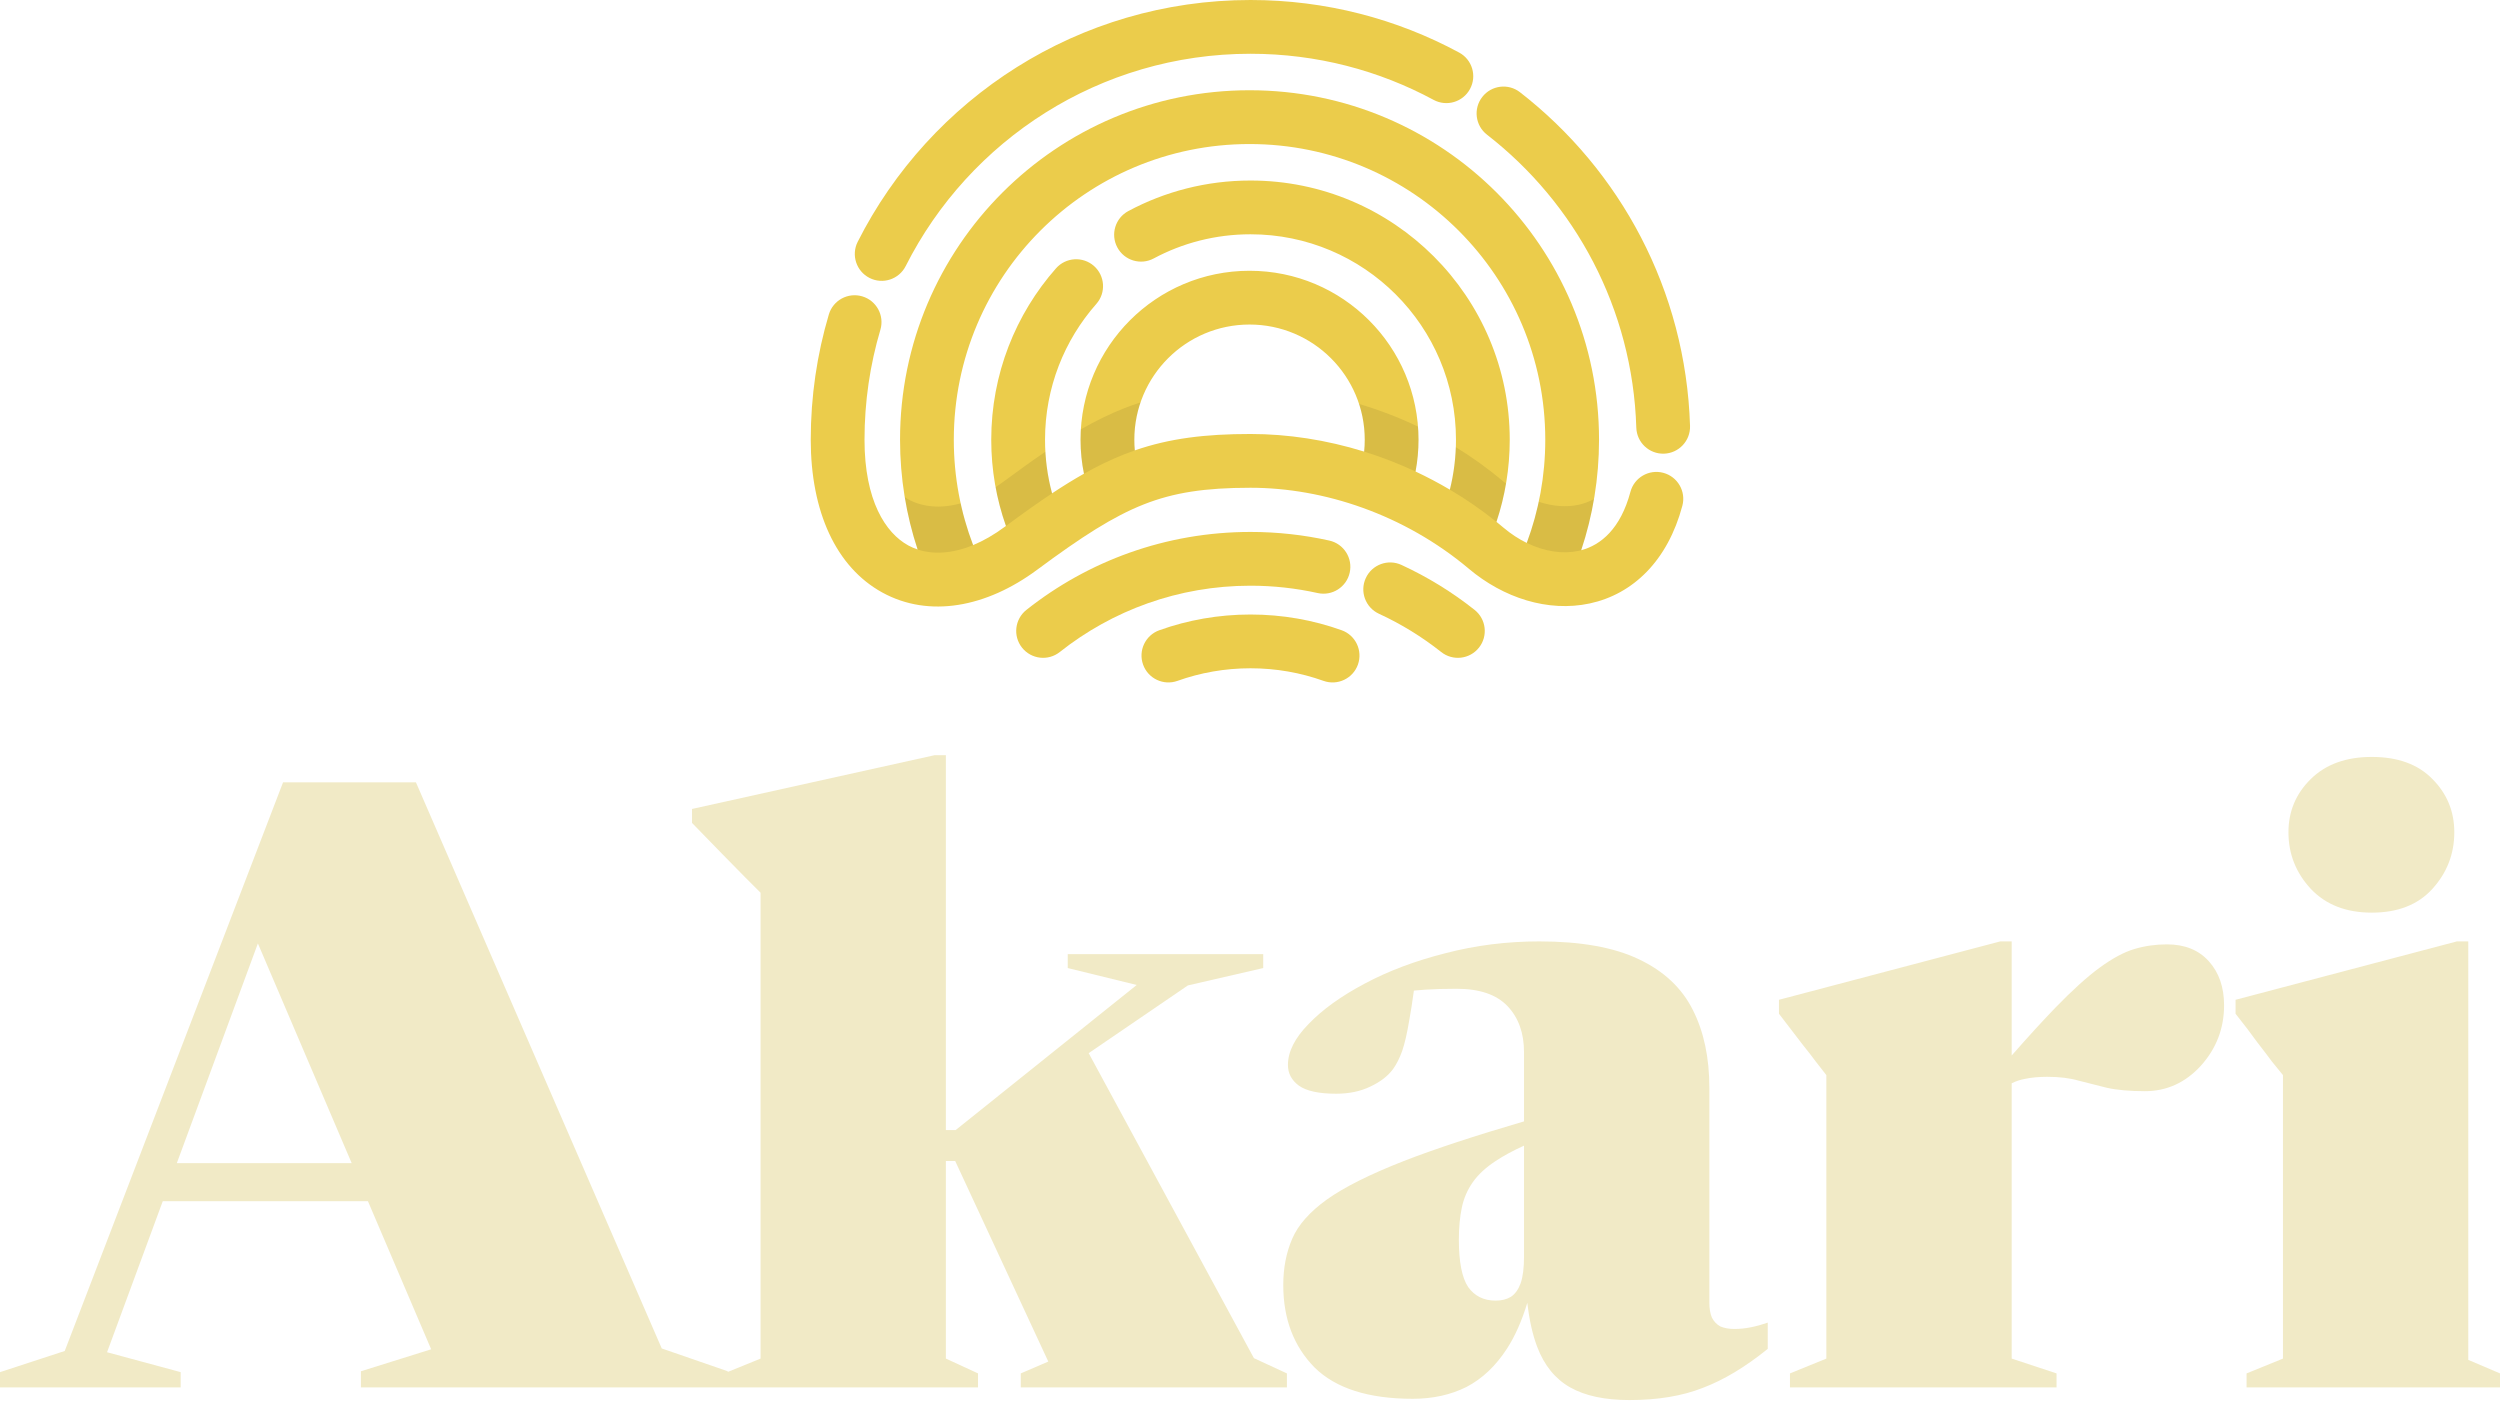
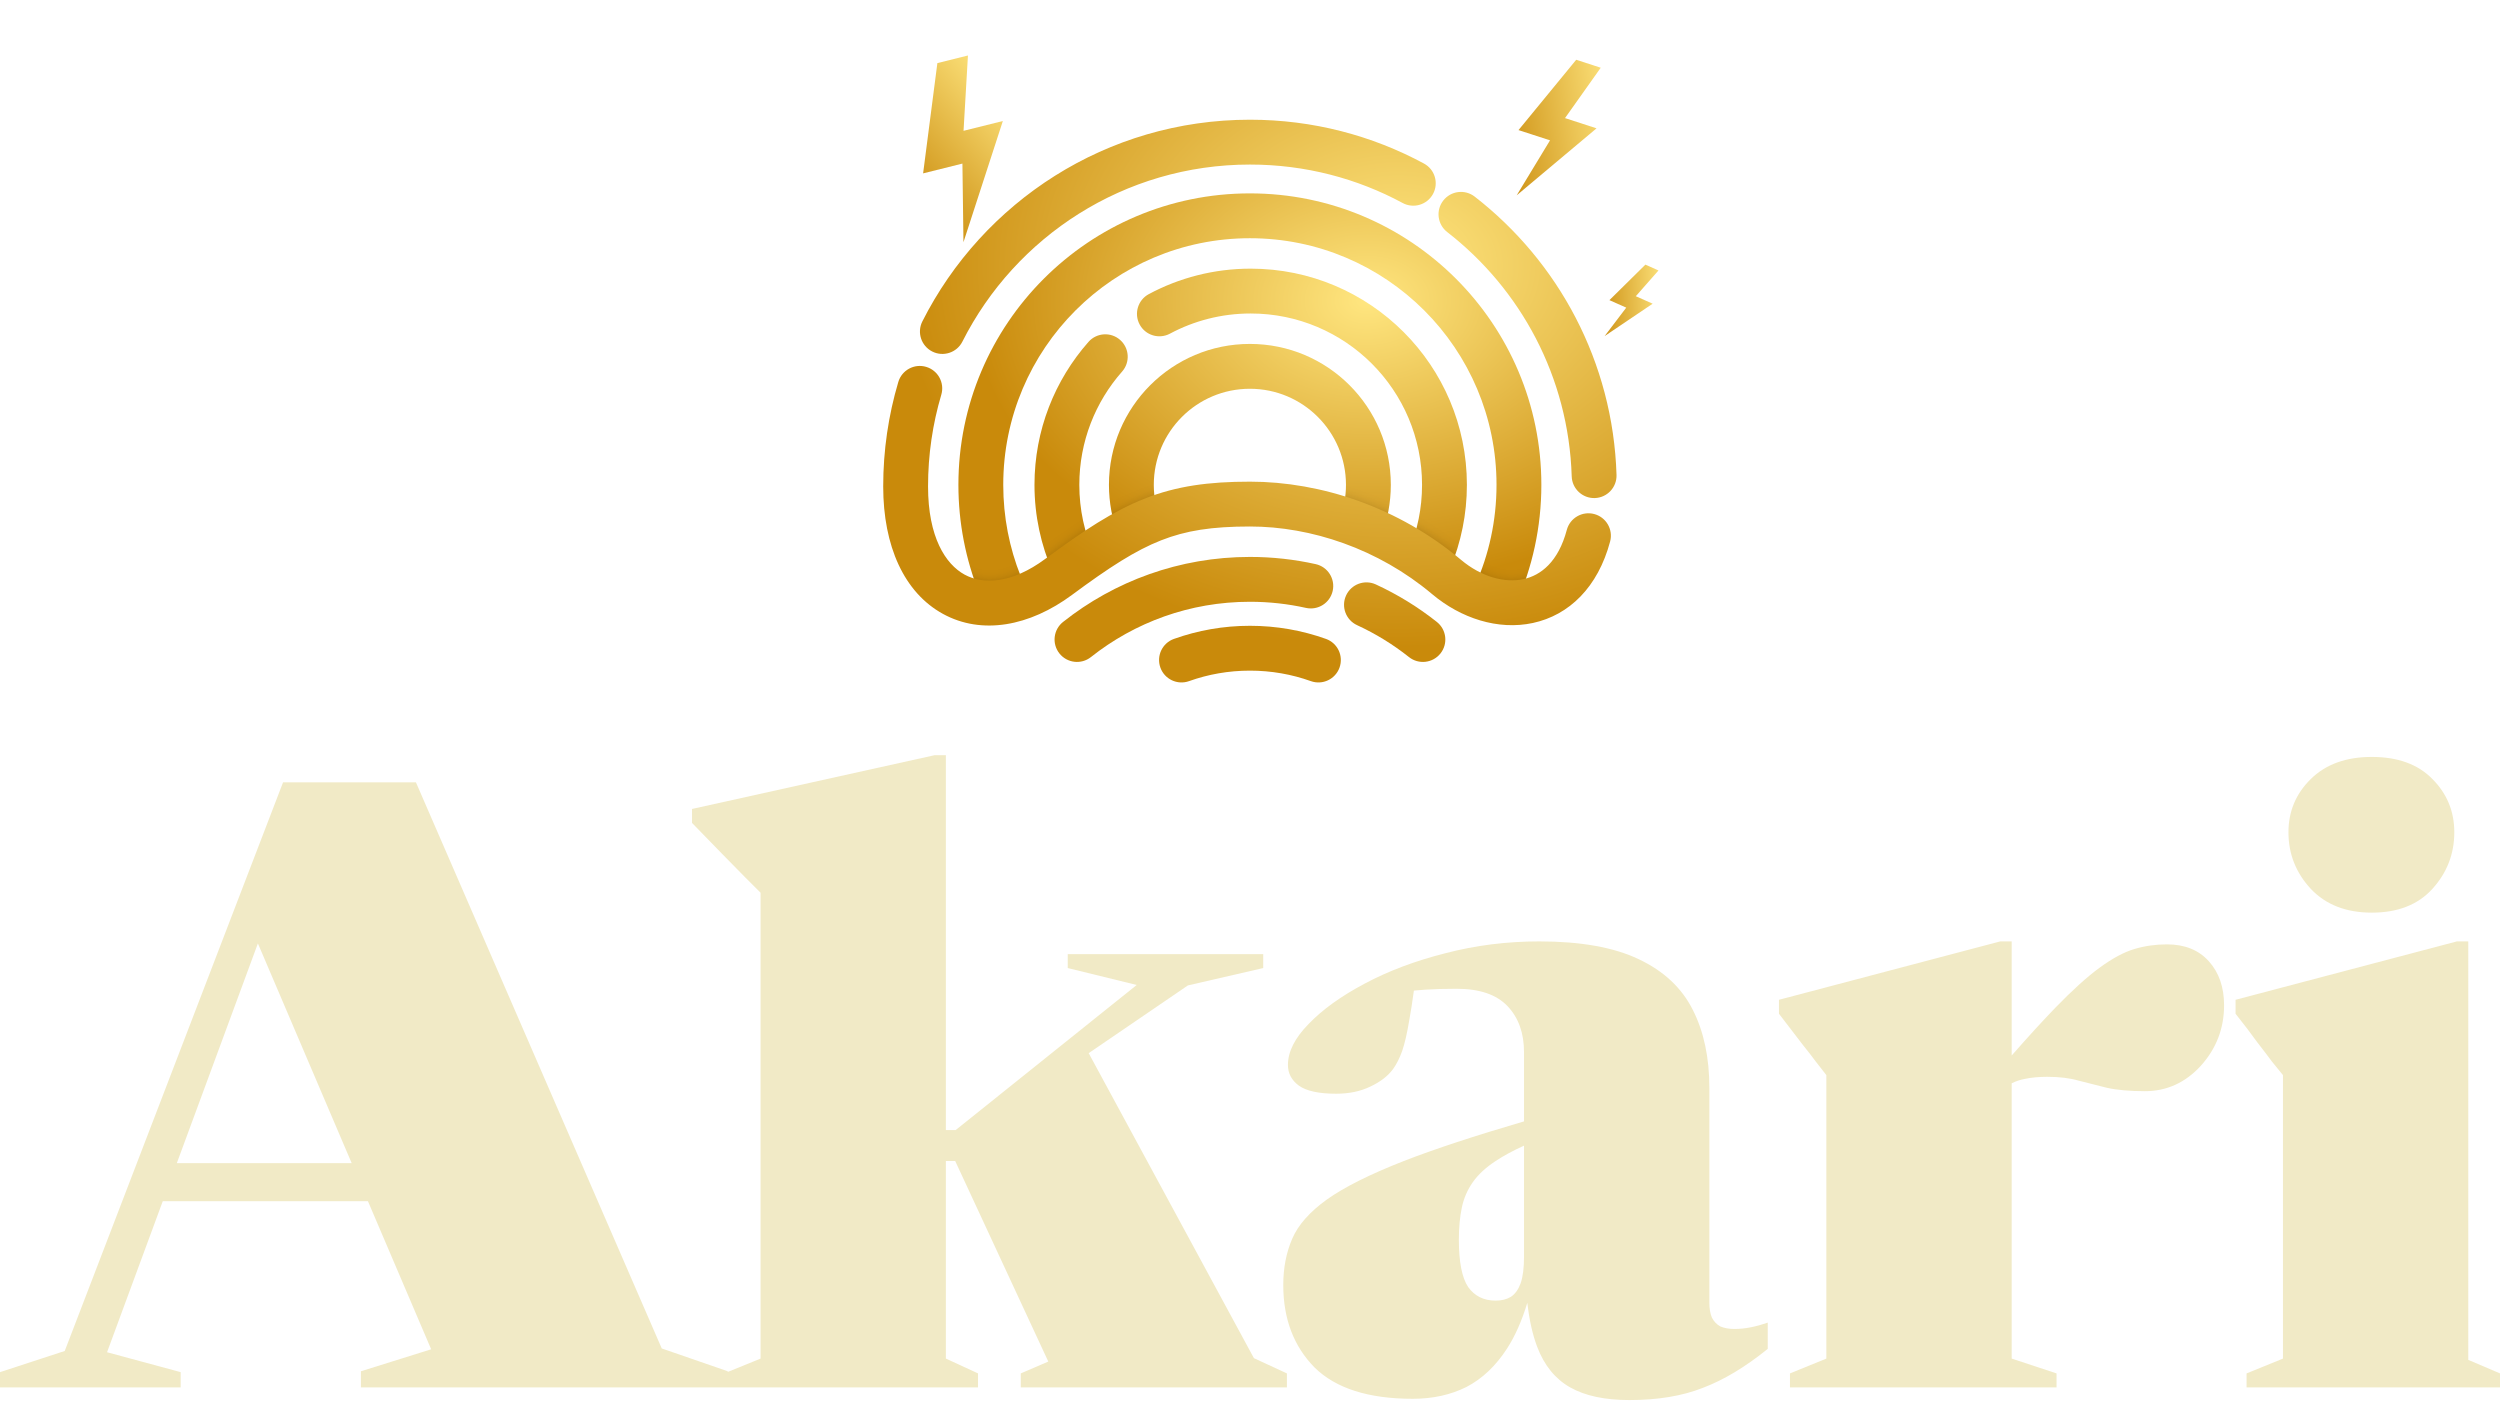
<svg xmlns="http://www.w3.org/2000/svg" preserveAspectRatio="none" overflow="visible" style="display: block;" width="89.282" height="50" viewBox="0 0 89.282 50" fill="none">
+   <defs>
+     <filter id="lift" x="-5%" y="-5%" width="110%" height="110%">
+       <feGaussianBlur stdDeviation="7" />
+     </filter>
+     <linearGradient id="touches-touch" x1="1" y1="0" x2="0" y2="1">
+       <stop stop-color="#FFE680" />
+       <stop offset="1" stop-color="#C98A0B" />
+     </linearGradient>
+     <radialGradient id="inside-paint1_radial_222_49" cx="0" cy="0" r="1" gradientTransform="matrix(-233.461 219.676 -308.502 -166.241 399.524 104.89)" gradientUnits="userSpaceOnUse">
+       <stop stop-color="#FFE680" />
+       <stop offset="1" stop-color="#C98A0B" />
+     </radialGradient>
+     <radialGradient id="inside-paint3_radial_222_49" cx="0" cy="0" r="1" gradientTransform="matrix(-233.461 219.676 -308.502 -166.241 399.524 104.89)" gradientUnits="userSpaceOnUse">
+       <stop stop-color="#FFE680" />
+       <stop offset="1" stop-color="#C98A0B" />
+     </radialGradient>
+     <radialGradient id="inside-paint5_radial_222_49" cx="0" cy="0" r="1" gradientTransform="matrix(-233.461 219.676 -308.502 -166.241 399.524 104.89)" gradientUnits="userSpaceOnUse">
+       <stop stop-color="#FFE680" />
+       <stop offset="1" stop-color="#C98A0B" />
+     </radialGradient>
+     <radialGradient id="inside-paint7_radial_222_49" cx="0" cy="0" r="1" gradientTransform="matrix(-233.461 219.676 -308.502 -166.241 399.524 104.89)" gradientUnits="userSpaceOnUse">
+       <stop stop-color="#FFE680" />
+       <stop offset="1" stop-color="#C98A0B" />
+     </radialGradient>
+     <clipPath id="under-outline">
+       <path d="M284.878 0C442.212 0 569.756 127.544 569.756 284.878C569.756 326.208 560.941 365.539 545.067 401.043L505.056 383.154C518.463 353.168 525.928 319.924 525.928 284.878C525.928 151.749 418.006 43.827 284.878 43.827C151.749 43.827 43.827 151.749 43.827 284.878C43.827 316.365 49.853 346.391 60.795 373.905L66.77 387.685L26.825 405.707C24.475 400.696 22.266 395.605 20.204 390.439C7.162 357.765 0 322.131 0 284.878C0 127.544 127.544 0 284.878 0Z" transform="translate(227 293)" />
+       <path d="M127.128 145.162C135.133 136.085 148.98 135.217 158.057 143.222C167.134 151.227 168.004 165.075 159.998 174.152C133.954 203.683 118.177 242.411 118.177 284.878C118.177 308.926 123.232 331.735 132.316 352.347C137.197 363.422 132.176 376.356 121.101 381.237C110.026 386.118 97.091 381.097 92.211 370.022C80.719 343.947 74.35 315.127 74.35 284.878C74.35 231.332 94.295 182.392 127.128 145.162Z" transform="translate(227 293)" />
+       <path d="M285.661 73.567C402.364 73.567 496.971 168.174 496.971 284.878C496.971 313.612 491.224 341.059 480.796 366.09C476.141 377.262 463.311 382.545 452.139 377.891C440.968 373.237 435.685 360.407 440.339 349.236C448.582 329.451 453.144 307.725 453.144 284.878C453.144 192.38 378.159 117.395 285.661 117.395C257.096 117.395 230.262 124.528 206.778 137.092C196.107 142.801 182.828 138.779 177.119 128.108C171.409 117.437 175.432 104.157 186.103 98.448C215.79 82.564 249.707 73.567 285.661 73.567Z" transform="translate(227 293)" />
+       <path d="M284.878 147.135C360.951 147.135 422.621 208.804 422.621 284.878C422.621 302.22 419.405 318.863 413.518 334.207L372.599 318.508C376.594 308.096 378.794 296.769 378.794 284.878C378.794 233.01 336.746 190.962 284.878 190.962C233.01 190.962 190.962 233.01 190.962 284.878C190.962 296.769 193.162 308.096 197.157 318.508L156.237 334.207C150.351 318.863 147.135 302.22 147.135 284.878C147.135 208.804 208.804 147.135 284.878 147.135Z" transform="translate(227 293)" />
+     </clipPath>
+     <radialGradient id="outline-paint1_radial_222_50" cx="0" cy="0" r="1" gradientTransform="matrix(-293.684 297.805 -388.082 -225.366 502.584 142.195)" gradientUnits="userSpaceOnUse">
+       <stop stop-color="#FFE680" />
+       <stop offset="1" stop-color="#C98A0B" />
+     </radialGradient>
+     <radialGradient id="outline-paint3_radial_222_50" cx="0" cy="0" r="1" gradientTransform="matrix(-293.684 297.805 -388.082 -225.366 502.584 142.195)" gradientUnits="userSpaceOnUse">
+       <stop stop-color="#FFE680" />
+       <stop offset="1" stop-color="#C98A0B" />
+     </radialGradient>
+     <radialGradient id="outline-paint5_radial_222_50" cx="0" cy="0" r="1" gradientTransform="matrix(-293.684 297.805 -388.082 -225.366 502.584 142.195)" gradientUnits="userSpaceOnUse">
+       <stop stop-color="#FFE680" />
+       <stop offset="1" stop-color="#C98A0B" />
+     </radialGradient>
+     <radialGradient id="outline-paint7_radial_222_50" cx="0" cy="0" r="1" gradientTransform="matrix(-293.684 297.805 -388.082 -225.366 502.584 142.195)" gradientUnits="userSpaceOnUse">
+       <stop stop-color="#FFE680" />
+       <stop offset="1" stop-color="#C98A0B" />
+     </radialGradient>
+     <radialGradient id="outline-paint9_radial_222_50" cx="0" cy="0" r="1" gradientTransform="matrix(-293.684 297.805 -388.082 -225.366 502.584 142.195)" gradientUnits="userSpaceOnUse">
+       <stop stop-color="#FFE680" />
+       <stop offset="1" stop-color="#C98A0B" />
+     </radialGradient>
+     <radialGradient id="outline-paint11_radial_222_50" cx="0" cy="0" r="1" gradientTransform="matrix(-293.684 297.805 -388.082 -225.366 502.584 142.195)" gradientUnits="userSpaceOnUse">
+       <stop stop-color="#FFE680" />
+       <stop offset="1" stop-color="#C98A0B" />
+     </radialGradient>
+   </defs>
  <g id="akari-logo">
-     <g id="akari-print">
-       <g id="Union">
-         <path d="M44.659 21.946C45.799 21.946 46.895 22.143 47.913 22.507C48.413 22.686 48.673 23.235 48.495 23.735C48.316 24.234 47.767 24.494 47.267 24.316C46.453 24.025 45.575 23.866 44.659 23.866C43.742 23.866 42.864 24.025 42.05 24.316C41.551 24.494 41.001 24.234 40.823 23.735C40.644 23.235 40.904 22.686 41.404 22.507C42.422 22.143 43.518 21.946 44.659 21.946Z" fill="#EBCC4B" />
-         <path d="M44.659 18.997C45.624 18.997 46.566 19.103 47.473 19.305C47.991 19.42 48.317 19.933 48.202 20.451C48.087 20.968 47.573 21.295 47.056 21.179C46.285 21.008 45.483 20.917 44.659 20.917C42.084 20.917 39.72 21.802 37.848 23.285C37.433 23.615 36.829 23.545 36.499 23.129C36.17 22.714 36.24 22.11 36.656 21.781C38.854 20.038 41.636 18.997 44.659 18.997Z" fill="#EBCC4B" />
-         <path d="M48.776 20.645C48.998 20.163 49.568 19.953 50.05 20.175C50.987 20.607 51.863 21.147 52.662 21.781C53.077 22.11 53.147 22.714 52.818 23.129C52.488 23.545 51.884 23.615 51.469 23.285C50.788 22.746 50.043 22.286 49.246 21.919C48.764 21.697 48.554 21.126 48.776 20.645Z" fill="#EBCC4B" />
-         <path fill-rule="evenodd" clip-rule="evenodd" d="M44.624 3.223C51.518 3.223 57.106 8.811 57.106 15.705C57.106 17.082 56.882 18.409 56.469 19.65C57.173 19.463 57.875 18.883 58.227 17.566C58.363 17.054 58.889 16.749 59.402 16.886C59.914 17.023 60.218 17.549 60.082 18.061C59.56 20.018 58.327 21.217 56.774 21.551C55.279 21.872 53.688 21.348 52.459 20.314C50.15 18.372 47.273 17.419 44.659 17.419C43.03 17.419 41.921 17.591 40.851 18.012C39.758 18.443 38.646 19.157 37.035 20.351C35.227 21.691 33.18 22.077 31.511 21.161C29.855 20.252 28.954 18.268 28.954 15.705C28.954 14.152 29.179 12.65 29.6 11.231C29.751 10.723 30.285 10.433 30.794 10.584C31.302 10.735 31.592 11.269 31.441 11.777C31.072 13.021 30.874 14.339 30.874 15.705C30.874 17.881 31.627 19.034 32.435 19.478C32.54 19.535 32.652 19.584 32.77 19.623C32.363 18.39 32.143 17.072 32.143 15.705C32.143 8.811 37.731 3.223 44.624 3.223ZM44.624 5.144C38.791 5.144 34.063 9.872 34.063 15.705C34.063 17.032 34.307 18.3 34.753 19.467C35.113 19.318 35.495 19.102 35.892 18.808C35.903 18.8 35.914 18.792 35.925 18.784C35.585 17.82 35.4 16.783 35.4 15.705C35.4 13.359 36.274 11.214 37.713 9.583C38.063 9.186 38.67 9.148 39.068 9.498C39.465 9.849 39.504 10.456 39.153 10.854C38.012 12.147 37.321 13.844 37.321 15.705C37.321 16.368 37.408 17.009 37.572 17.619C37.964 17.359 38.341 17.126 38.711 16.917C38.631 16.525 38.589 16.119 38.589 15.705C38.589 12.372 41.291 9.67 44.624 9.67C47.957 9.67 50.659 12.372 50.659 15.705C50.659 16.092 50.623 16.471 50.553 16.839C50.968 17.034 51.378 17.25 51.779 17.487C51.921 16.917 51.997 16.32 51.997 15.705C51.997 11.652 48.711 8.367 44.659 8.367C43.407 8.367 42.231 8.679 41.202 9.23C40.735 9.48 40.153 9.304 39.903 8.836C39.653 8.369 39.829 7.787 40.297 7.537C41.597 6.841 43.083 6.447 44.659 6.447C49.772 6.447 53.917 10.592 53.917 15.705C53.917 16.729 53.75 17.715 53.443 18.637C53.527 18.706 53.611 18.775 53.695 18.845C53.963 19.071 54.243 19.252 54.525 19.39C54.952 18.243 55.186 17.002 55.186 15.705C55.186 9.872 50.457 5.144 44.624 5.144ZM44.624 11.59C42.352 11.59 40.51 13.432 40.51 15.705C40.51 15.833 40.515 15.96 40.527 16.085C41.771 15.654 43.047 15.499 44.659 15.499C45.987 15.499 47.365 15.708 48.718 16.128C48.732 15.989 48.739 15.848 48.739 15.705C48.739 13.432 46.897 11.59 44.624 11.59Z" fill="#EBCC4B" />
-         <path d="M52.936 3.463C53.261 3.044 53.864 2.968 54.283 3.294C57.86 6.071 60.206 10.365 60.356 15.212C60.372 15.742 59.956 16.185 59.426 16.202C58.896 16.218 58.453 15.802 58.437 15.271C58.305 11.019 56.249 7.251 53.105 4.81C52.686 4.485 52.61 3.882 52.936 3.463Z" fill="#EBCC4B" />
-         <path d="M44.659 0C47.353 0 49.892 0.679 52.11 1.877C52.577 2.129 52.751 2.711 52.498 3.178C52.247 3.645 51.664 3.819 51.198 3.567C49.253 2.517 47.027 1.92 44.659 1.92C39.278 1.92 34.616 5.003 32.345 9.502C32.106 9.976 31.528 10.166 31.055 9.927C30.581 9.688 30.392 9.11 30.63 8.637C33.215 3.516 38.526 0 44.659 0Z" fill="#EBCC4B" />
+     <g id="akari-print" transform="translate(25.9328 -3.8001) scale(0.03654)">
+       <g id="touches" transform="translate(0 0)">
+         <path transform="translate(232 250) rotate(-14) scale(88)" d="M-0.05,-1 L-0.5,0.15 L-0.05,0.15 L-0.25,1 L0.5,-0.2 L0.05,-0.2 L0.3,-1 Z" fill="url(#touches-touch)" />
+         <path transform="translate(812 232) rotate(18) scale(72)" d="M-0.05,-1 L-0.5,0.15 L-0.05,0.15 L-0.25,1 L0.5,-0.2 L0.05,-0.2 L0.3,-1 Z" fill="url(#touches-touch)" />
+         <path transform="translate(884 400) rotate(24) scale(40)" d="M-0.05,-1 L-0.5,0.15 L-0.05,0.15 L-0.25,1 L0.5,-0.2 L0.05,-0.2 L0.3,-1 Z" fill="url(#touches-touch)" />
      </g>
-       <g id="Subtract">
-         <path d="M32.311 17.757C32.352 17.784 32.394 17.809 32.435 17.832C32.917 18.096 33.559 18.184 34.307 17.976C34.42 18.488 34.569 18.986 34.752 19.467C33.983 19.786 33.306 19.801 32.77 19.623C32.571 19.02 32.417 18.397 32.311 17.757Z" fill="black" fill-opacity="0.08" />
-         <path d="M56.927 17.821C56.82 18.448 56.666 19.058 56.469 19.65C56.436 19.659 56.403 19.666 56.37 19.674C55.818 19.792 55.166 19.703 54.525 19.389C54.702 18.915 54.845 18.424 54.953 17.919C55.451 18.086 55.941 18.12 56.37 18.028C56.557 17.988 56.745 17.921 56.927 17.821Z" fill="black" fill-opacity="0.08" />
-         <path d="M37.333 16.133C37.362 16.645 37.444 17.141 37.572 17.619C37.055 17.961 36.512 18.349 35.925 18.784C35.767 18.335 35.642 17.872 35.554 17.396C35.666 17.324 35.778 17.246 35.892 17.162C36.402 16.784 36.878 16.442 37.333 16.133Z" fill="black" fill-opacity="0.08" />
-         <path d="M51.992 15.97C52.581 16.332 53.152 16.742 53.695 17.199C53.724 17.224 53.754 17.248 53.784 17.272C53.705 17.74 53.59 18.196 53.442 18.637C52.91 18.21 52.353 17.826 51.779 17.487C51.9 16.999 51.973 16.492 51.992 15.97Z" fill="black" fill-opacity="0.08" />
-         <path d="M40.73 14.371C40.587 14.79 40.509 15.238 40.509 15.705C40.509 15.833 40.515 15.96 40.527 16.085C40.4 16.129 40.274 16.176 40.147 16.226C39.667 16.415 39.194 16.645 38.711 16.917C38.631 16.525 38.589 16.119 38.589 15.705C38.589 15.58 38.593 15.457 38.6 15.334C39.123 15.034 39.63 14.784 40.147 14.58C40.341 14.504 40.535 14.434 40.73 14.371Z" fill="black" fill-opacity="0.08" />
-         <path d="M48.537 14.427C49.248 14.638 49.953 14.907 50.641 15.235C50.653 15.39 50.659 15.547 50.659 15.705C50.659 16.092 50.623 16.471 50.553 16.839C49.951 16.558 49.337 16.321 48.717 16.128C48.732 15.989 48.739 15.848 48.739 15.705C48.739 15.259 48.668 14.829 48.537 14.427Z" fill="black" fill-opacity="0.08" />
+       <g id="inside" transform="translate(227 293)">
+         <path d="M284.878 0C442.212 0 569.756 127.544 569.756 284.878C569.756 326.208 560.941 365.539 545.067 401.043L505.056 383.154C518.463 353.168 525.928 319.924 525.928 284.878C525.928 151.749 418.006 43.827 284.878 43.827C151.749 43.827 43.827 151.749 43.827 284.878C43.827 316.365 49.853 346.391 60.795 373.905L66.77 387.685L26.825 405.707C24.475 400.696 22.266 395.605 20.204 390.439C7.162 357.765 0 322.131 0 284.878C0 127.544 127.544 0 284.878 0Z" fill="url(#inside-paint1_radial_222_49)" />
+         <path d="M127.128 145.162C135.133 136.085 148.98 135.217 158.057 143.222C167.134 151.227 168.004 165.075 159.998 174.152C133.954 203.683 118.177 242.411 118.177 284.878C118.177 308.926 123.232 331.735 132.316 352.347C137.197 363.422 132.176 376.356 121.101 381.237C110.026 386.118 97.091 381.097 92.211 370.022C80.719 343.947 74.35 315.127 74.35 284.878C74.35 231.332 94.295 182.392 127.128 145.162Z" fill="url(#inside-paint3_radial_222_49)" />
+         <path d="M285.661 73.567C402.364 73.567 496.971 168.174 496.971 284.878C496.971 313.612 491.224 341.059 480.796 366.09C476.141 377.262 463.311 382.545 452.139 377.891C440.968 373.237 435.685 360.407 440.339 349.236C448.582 329.451 453.144 307.725 453.144 284.878C453.144 192.38 378.159 117.395 285.661 117.395C257.096 117.395 230.262 124.528 206.778 137.092C196.107 142.801 182.828 138.779 177.119 128.108C171.409 117.437 175.432 104.157 186.103 98.448C215.79 82.564 249.707 73.567 285.661 73.567Z" fill="url(#inside-paint5_radial_222_49)" />
+         <path d="M284.878 147.135C360.951 147.135 422.621 208.804 422.621 284.878C422.621 302.22 419.405 318.863 413.518 334.207L372.599 318.508C376.594 308.096 378.794 296.769 378.794 284.878C378.794 233.01 336.746 190.962 284.878 190.962C233.01 190.962 190.962 233.01 190.962 284.878C190.962 296.769 193.162 308.096 197.157 318.508L156.237 334.207C150.351 318.863 147.135 302.22 147.135 284.878C147.135 208.804 208.804 147.135 284.878 147.135Z" fill="url(#inside-paint7_radial_222_49)" />
+       </g>
+       <g clip-path="url(#under-outline)">
+         <g filter="url(#lift)" fill-opacity="0.32" transform="translate(0 5) translate(153.5 221)">
+           <path d="M358.445 494.623C384.472 494.623 409.493 499.138 432.736 507.445C444.132 511.518 450.068 524.059 445.995 535.455C441.922 546.852 429.381 552.789 417.985 548.716C399.409 542.077 379.374 538.451 358.445 538.451C337.516 538.451 317.482 542.077 298.906 548.716C287.509 552.789 274.968 546.852 270.895 535.455C266.822 524.059 272.759 511.518 284.155 507.445C307.398 499.138 332.419 494.623 358.445 494.623Z" fill="#000" />
+           <path d="M358.446 427.317C380.489 427.317 401.991 429.744 422.69 434.355C434.503 436.987 441.946 448.696 439.315 460.509C436.683 472.322 424.974 479.765 413.161 477.134C395.57 473.215 377.263 471.144 358.446 471.144C299.694 471.144 245.721 491.349 203.01 525.204C193.525 532.722 179.742 531.127 172.224 521.643C164.706 512.159 166.3 498.375 175.784 490.858C225.963 451.083 289.46 427.317 358.446 427.317Z" fill="#000" />
+           <path d="M452.417 464.934C457.483 453.942 470.499 449.139 481.49 454.205C502.877 464.062 522.873 476.404 541.107 490.858C550.591 498.375 552.185 512.159 544.667 521.643C537.149 531.127 523.367 532.721 513.883 525.204C498.351 512.893 481.333 502.389 463.146 494.007C452.155 488.941 447.351 475.925 452.417 464.934Z" fill="#000" />
+           <path d="M14.758 256.34C18.201 244.738 30.397 238.122 41.999 241.564C53.602 245.006 60.217 257.203 56.775 268.806C48.355 297.188 43.827 327.269 43.827 358.445C43.827 408.107 61.012 434.428 79.465 444.556C97.627 454.525 125.663 453.488 158.353 429.273C195.533 401.733 224.819 382.425 255.482 370.341C286.685 358.045 317.919 353.749 358.445 353.749C428.206 353.749 503.907 378.974 564.689 430.115C584.732 446.978 607.619 452.93 625.751 449.031C642.555 445.418 659.728 432.39 668.119 400.93C671.238 389.236 683.246 382.284 694.94 385.403C706.634 388.522 713.585 400.531 710.466 412.224C698.551 456.898 670.417 484.256 634.965 491.879C600.843 499.216 564.527 487.254 536.473 463.65C483.774 419.311 418.125 397.577 358.445 397.577C321.266 397.577 295.955 401.499 271.55 411.116C246.605 420.947 221.218 437.249 184.44 464.492C143.171 495.061 96.465 503.883 58.376 482.977C20.578 462.23 0 416.94 0 358.445C0 323.003 5.151 288.726 14.758 256.34Z" fill="#000" />
+           <path d="M547.361 79.043C554.783 69.484 568.55 67.752 578.109 75.175C659.751 138.57 713.306 236.567 716.718 347.204C717.091 359.301 707.587 369.41 695.49 369.783C683.393 370.156 673.284 360.652 672.911 348.555C669.918 251.504 622.978 165.505 551.229 109.791C541.67 102.368 539.938 88.602 547.361 79.043Z" fill="#000" />
+           <path d="M358.445 0C419.945 0 477.888 15.506 528.513 42.84C539.163 48.59 543.134 61.885 537.384 72.534C531.634 83.183 518.34 87.155 507.691 81.405C463.304 57.439 412.497 43.827 358.445 43.827C235.643 43.827 129.233 114.18 77.394 216.881C71.941 227.685 58.761 232.022 47.957 226.569C37.153 221.115 32.815 207.936 38.269 197.131C97.271 80.24 218.468 0 358.445 0Z" fill="#000" />
+         </g>
+       </g>
+       <g id="outline" transform="translate(153.5 221)">
+         <path d="M358.445 494.623C384.472 494.623 409.493 499.138 432.736 507.445C444.132 511.518 450.068 524.059 445.995 535.455C441.922 546.852 429.381 552.789 417.985 548.716C399.409 542.077 379.374 538.451 358.445 538.451C337.516 538.451 317.482 542.077 298.906 548.716C287.509 552.789 274.968 546.852 270.895 535.455C266.822 524.059 272.759 511.518 284.155 507.445C307.398 499.138 332.419 494.623 358.445 494.623Z" fill="url(#outline-paint1_radial_222_50)" />
+         <path d="M358.446 427.317C380.489 427.317 401.991 429.744 422.69 434.355C434.503 436.987 441.946 448.696 439.315 460.509C436.683 472.322 424.974 479.765 413.161 477.134C395.57 473.215 377.263 471.144 358.446 471.144C299.694 471.144 245.721 491.349 203.01 525.204C193.525 532.722 179.742 531.127 172.224 521.643C164.706 512.159 166.3 498.375 175.784 490.858C225.963 451.083 289.46 427.317 358.446 427.317Z" fill="url(#outline-paint3_radial_222_50)" />
+         <path d="M452.417 464.934C457.483 453.942 470.499 449.139 481.49 454.205C502.877 464.062 522.873 476.404 541.107 490.858C550.591 498.375 552.185 512.159 544.667 521.643C537.149 531.127 523.367 532.721 513.883 525.204C498.351 512.893 481.333 502.389 463.146 494.007C452.155 488.941 447.351 475.925 452.417 464.934Z" fill="url(#outline-paint5_radial_222_50)" />
+         <path d="M14.758 256.34C18.201 244.738 30.397 238.122 41.999 241.564C53.602 245.006 60.217 257.203 56.775 268.806C48.355 297.188 43.827 327.269 43.827 358.445C43.827 408.107 61.012 434.428 79.465 444.556C97.627 454.525 125.663 453.488 158.353 429.273C195.533 401.733 224.819 382.425 255.482 370.341C286.685 358.045 317.919 353.749 358.445 353.749C428.206 353.749 503.907 378.974 564.689 430.115C584.732 446.978 607.619 452.93 625.751 449.031C642.555 445.418 659.728 432.39 668.119 400.93C671.238 389.236 683.246 382.284 694.94 385.403C706.634 388.522 713.585 400.531 710.466 412.224C698.551 456.898 670.417 484.256 634.965 491.879C600.843 499.216 564.527 487.254 536.473 463.65C483.774 419.311 418.125 397.577 358.445 397.577C321.266 397.577 295.955 401.499 271.55 411.116C246.605 420.947 221.218 437.249 184.44 464.492C143.171 495.061 96.465 503.883 58.376 482.977C20.578 462.23 0 416.94 0 358.445C0 323.003 5.151 288.726 14.758 256.34Z" fill="url(#outline-paint7_radial_222_50)" />
+         <path d="M547.361 79.043C554.783 69.484 568.55 67.752 578.109 75.175C659.751 138.57 713.306 236.567 716.718 347.204C717.091 359.301 707.587 369.41 695.49 369.783C683.393 370.156 673.284 360.652 672.911 348.555C669.918 251.504 622.978 165.505 551.229 109.791C541.67 102.368 539.938 88.602 547.361 79.043Z" fill="url(#outline-paint9_radial_222_50)" />
+         <path d="M358.445 0C419.945 0 477.888 15.506 528.513 42.84C539.163 48.59 543.134 61.885 537.384 72.534C531.634 83.183 518.34 87.155 507.691 81.405C463.304 57.439 412.497 43.827 358.445 43.827C235.643 43.827 129.233 114.18 77.394 216.881C71.941 227.685 58.761 232.022 47.957 226.569C37.153 221.115 32.815 207.936 38.269 197.131C97.271 80.24 218.468 0 358.445 0Z" fill="url(#outline-paint11_radial_222_50)" />
      </g>
    </g>
    <g id="akari-wordmark">
      <path fill-rule="evenodd" clip-rule="evenodd" d="M54.971 33.62C56.452 33.62 57.636 33.832 58.522 34.255C59.419 34.678 60.063 35.282 60.456 36.068C60.849 36.844 61.046 37.77 61.046 38.848V46.525C61.046 46.736 61.076 46.912 61.136 47.053C61.207 47.194 61.308 47.3 61.439 47.371C61.58 47.431 61.746 47.461 61.937 47.461C62.139 47.461 62.335 47.441 62.526 47.401C62.728 47.361 62.929 47.305 63.131 47.235V48.172C62.335 48.816 61.565 49.28 60.819 49.562C60.084 49.854 59.207 50 58.19 50C57.313 50 56.608 49.849 56.074 49.547C55.54 49.245 55.148 48.761 54.896 48.096C54.732 47.663 54.615 47.14 54.545 46.527C54.35 47.169 54.109 47.713 53.823 48.157C53.42 48.781 52.936 49.239 52.372 49.532C51.808 49.814 51.168 49.955 50.453 49.955C48.872 49.955 47.703 49.582 46.947 48.837C46.202 48.081 45.829 47.099 45.829 45.89C45.829 45.285 45.935 44.736 46.147 44.243C46.358 43.749 46.771 43.281 47.386 42.838C48.01 42.394 48.927 41.936 50.136 41.462C51.242 41.033 52.673 40.561 54.427 40.048V37.579C54.427 36.894 54.231 36.345 53.838 35.932C53.445 35.519 52.841 35.312 52.025 35.312C51.592 35.312 51.219 35.323 50.907 35.343C50.761 35.352 50.624 35.364 50.494 35.377C50.438 35.785 50.385 36.131 50.332 36.416C50.252 36.899 50.166 37.272 50.075 37.534C49.985 37.786 49.879 37.997 49.758 38.168C49.577 38.42 49.305 38.632 48.942 38.803C48.59 38.974 48.182 39.06 47.718 39.06C47.104 39.06 46.66 38.964 46.389 38.773C46.127 38.581 45.996 38.335 45.996 38.032C45.996 37.559 46.242 37.07 46.736 36.567C47.23 36.053 47.895 35.574 48.731 35.131C49.577 34.678 50.539 34.315 51.617 34.043C52.695 33.761 53.813 33.62 54.971 33.62ZM54.427 40.914C54.026 41.097 53.689 41.28 53.415 41.462C53.062 41.694 52.79 41.946 52.599 42.218C52.407 42.49 52.276 42.792 52.206 43.125C52.136 43.457 52.1 43.84 52.1 44.273C52.1 45.069 52.211 45.633 52.433 45.965C52.664 46.288 52.992 46.449 53.415 46.449C53.626 46.449 53.808 46.404 53.959 46.313C54.11 46.212 54.226 46.051 54.306 45.83C54.387 45.598 54.427 45.281 54.427 44.877V40.914Z" fill="#F1EAC6" />
      <path fill-rule="evenodd" clip-rule="evenodd" d="M33.78 40.359H34.128L40.595 35.176L38.132 34.572V34.074H45.113V34.572L42.423 35.192L38.88 37.611L44.781 48.504L45.959 49.048V49.547H36.455V49.048L37.437 48.625L34.112 41.462H33.78V48.519L34.928 49.048V49.547H12.889V48.972L15.398 48.187L13.14 42.898H5.813L3.823 48.292L6.452 49.003V49.547H0V49.003L2.312 48.247L10.109 27.939H14.854L23.633 48.157L25.99 48.972V48.996L27.162 48.519V31.882L26.618 31.338C26.386 31.097 26.109 30.815 25.787 30.492C25.464 30.16 25.107 29.792 24.714 29.389V28.89L33.372 26.971H33.78V40.359ZM6.315 41.538H12.559L9.21 33.692L6.315 41.538Z" fill="#F1EAC6" />
      <path d="M71.843 37.695C72.438 37.017 72.956 36.45 73.399 35.992C74.014 35.358 74.543 34.879 74.986 34.557C75.439 34.225 75.852 34.003 76.225 33.892C76.598 33.781 76.986 33.726 77.388 33.726C78.023 33.726 78.522 33.927 78.884 34.33C79.247 34.733 79.428 35.257 79.428 35.902C79.428 36.728 79.151 37.448 78.597 38.063C78.043 38.667 77.378 38.969 76.603 38.969C76.059 38.969 75.605 38.929 75.243 38.848C74.89 38.758 74.553 38.672 74.23 38.592C73.918 38.501 73.545 38.456 73.112 38.456C72.81 38.456 72.543 38.481 72.311 38.531C72.147 38.561 71.991 38.613 71.843 38.687V48.519L73.445 49.048V49.547H63.925V49.048L65.224 48.519V38.395C65.094 38.224 64.968 38.063 64.847 37.912C64.736 37.76 64.58 37.559 64.378 37.307C64.187 37.055 63.905 36.688 63.532 36.204V35.705L71.435 33.62H71.843V37.695Z" fill="#F1EAC6" />
      <path d="M88.149 48.565L89.282 49.048V49.547H80.231V49.048L81.531 48.519V38.395C81.42 38.254 81.289 38.093 81.138 37.912C80.997 37.72 80.82 37.489 80.609 37.217C80.407 36.934 80.15 36.597 79.838 36.204V35.705L87.741 33.62H88.149V48.565Z" fill="#F1EAC6" />
      <path d="M84.704 27.032C85.631 27.032 86.351 27.294 86.865 27.818C87.388 28.341 87.65 28.976 87.65 29.722C87.65 30.497 87.388 31.172 86.865 31.747C86.351 32.311 85.631 32.593 84.704 32.593C83.787 32.593 83.062 32.311 82.528 31.747C81.994 31.172 81.727 30.497 81.727 29.722C81.727 28.976 81.994 28.341 82.528 27.818C83.062 27.294 83.787 27.032 84.704 27.032Z" fill="#F1EAC6" />
    </g>
  </g>
</svg>
